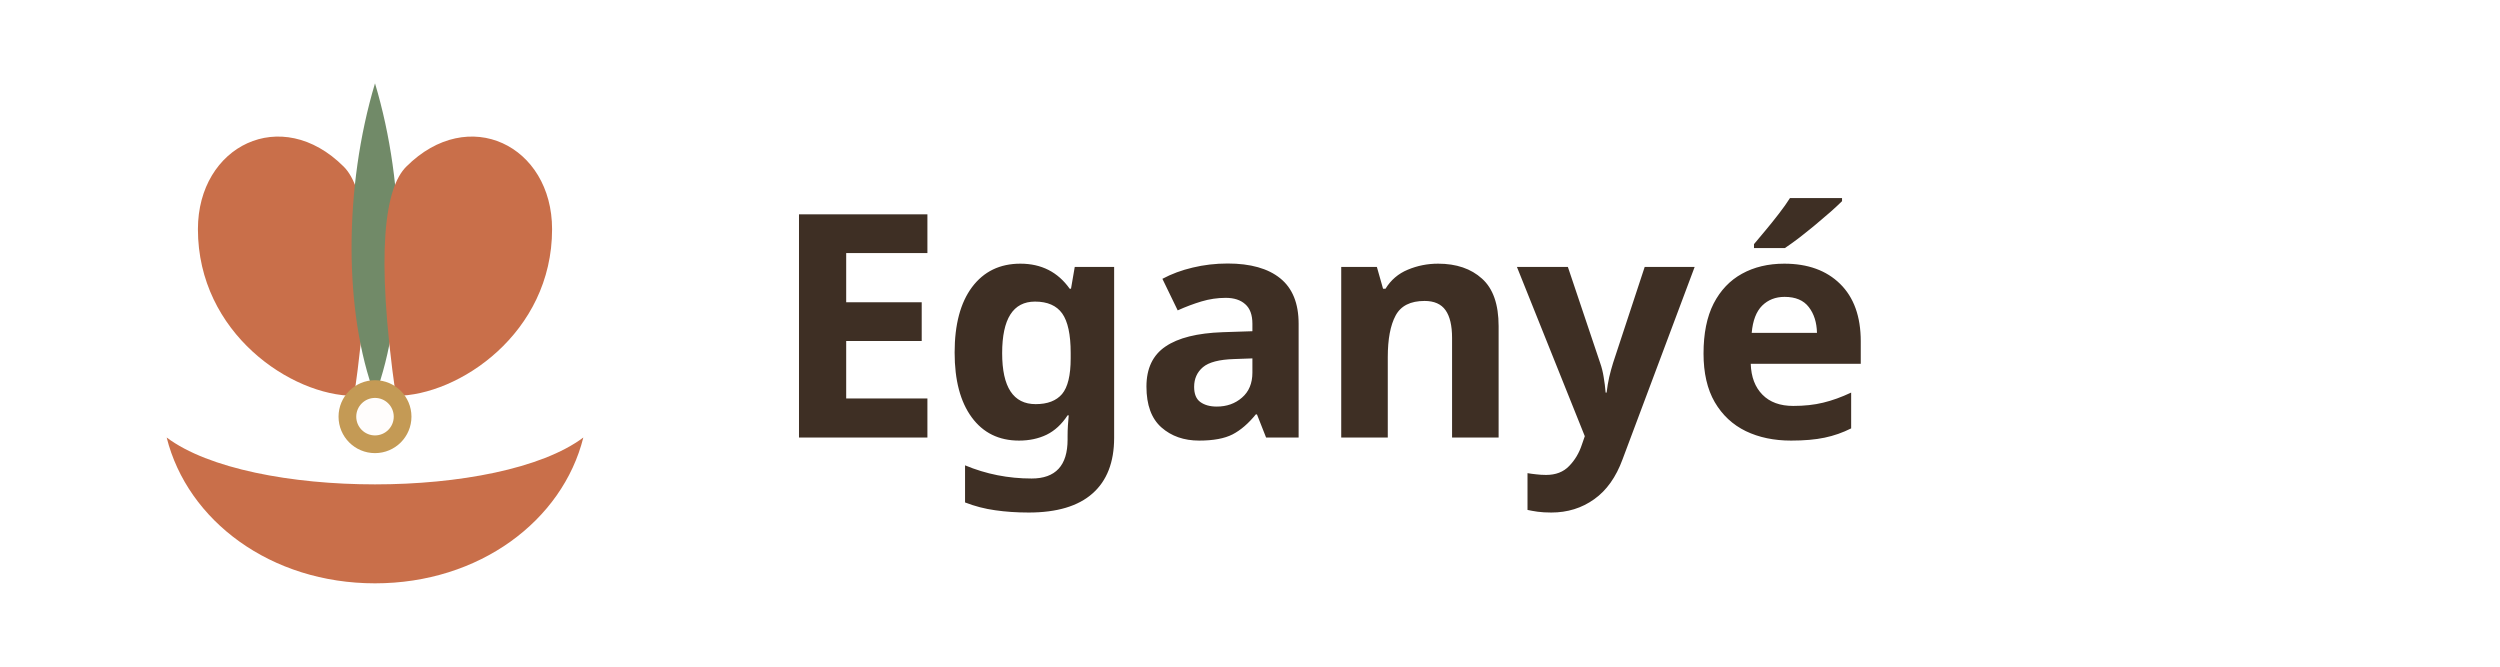
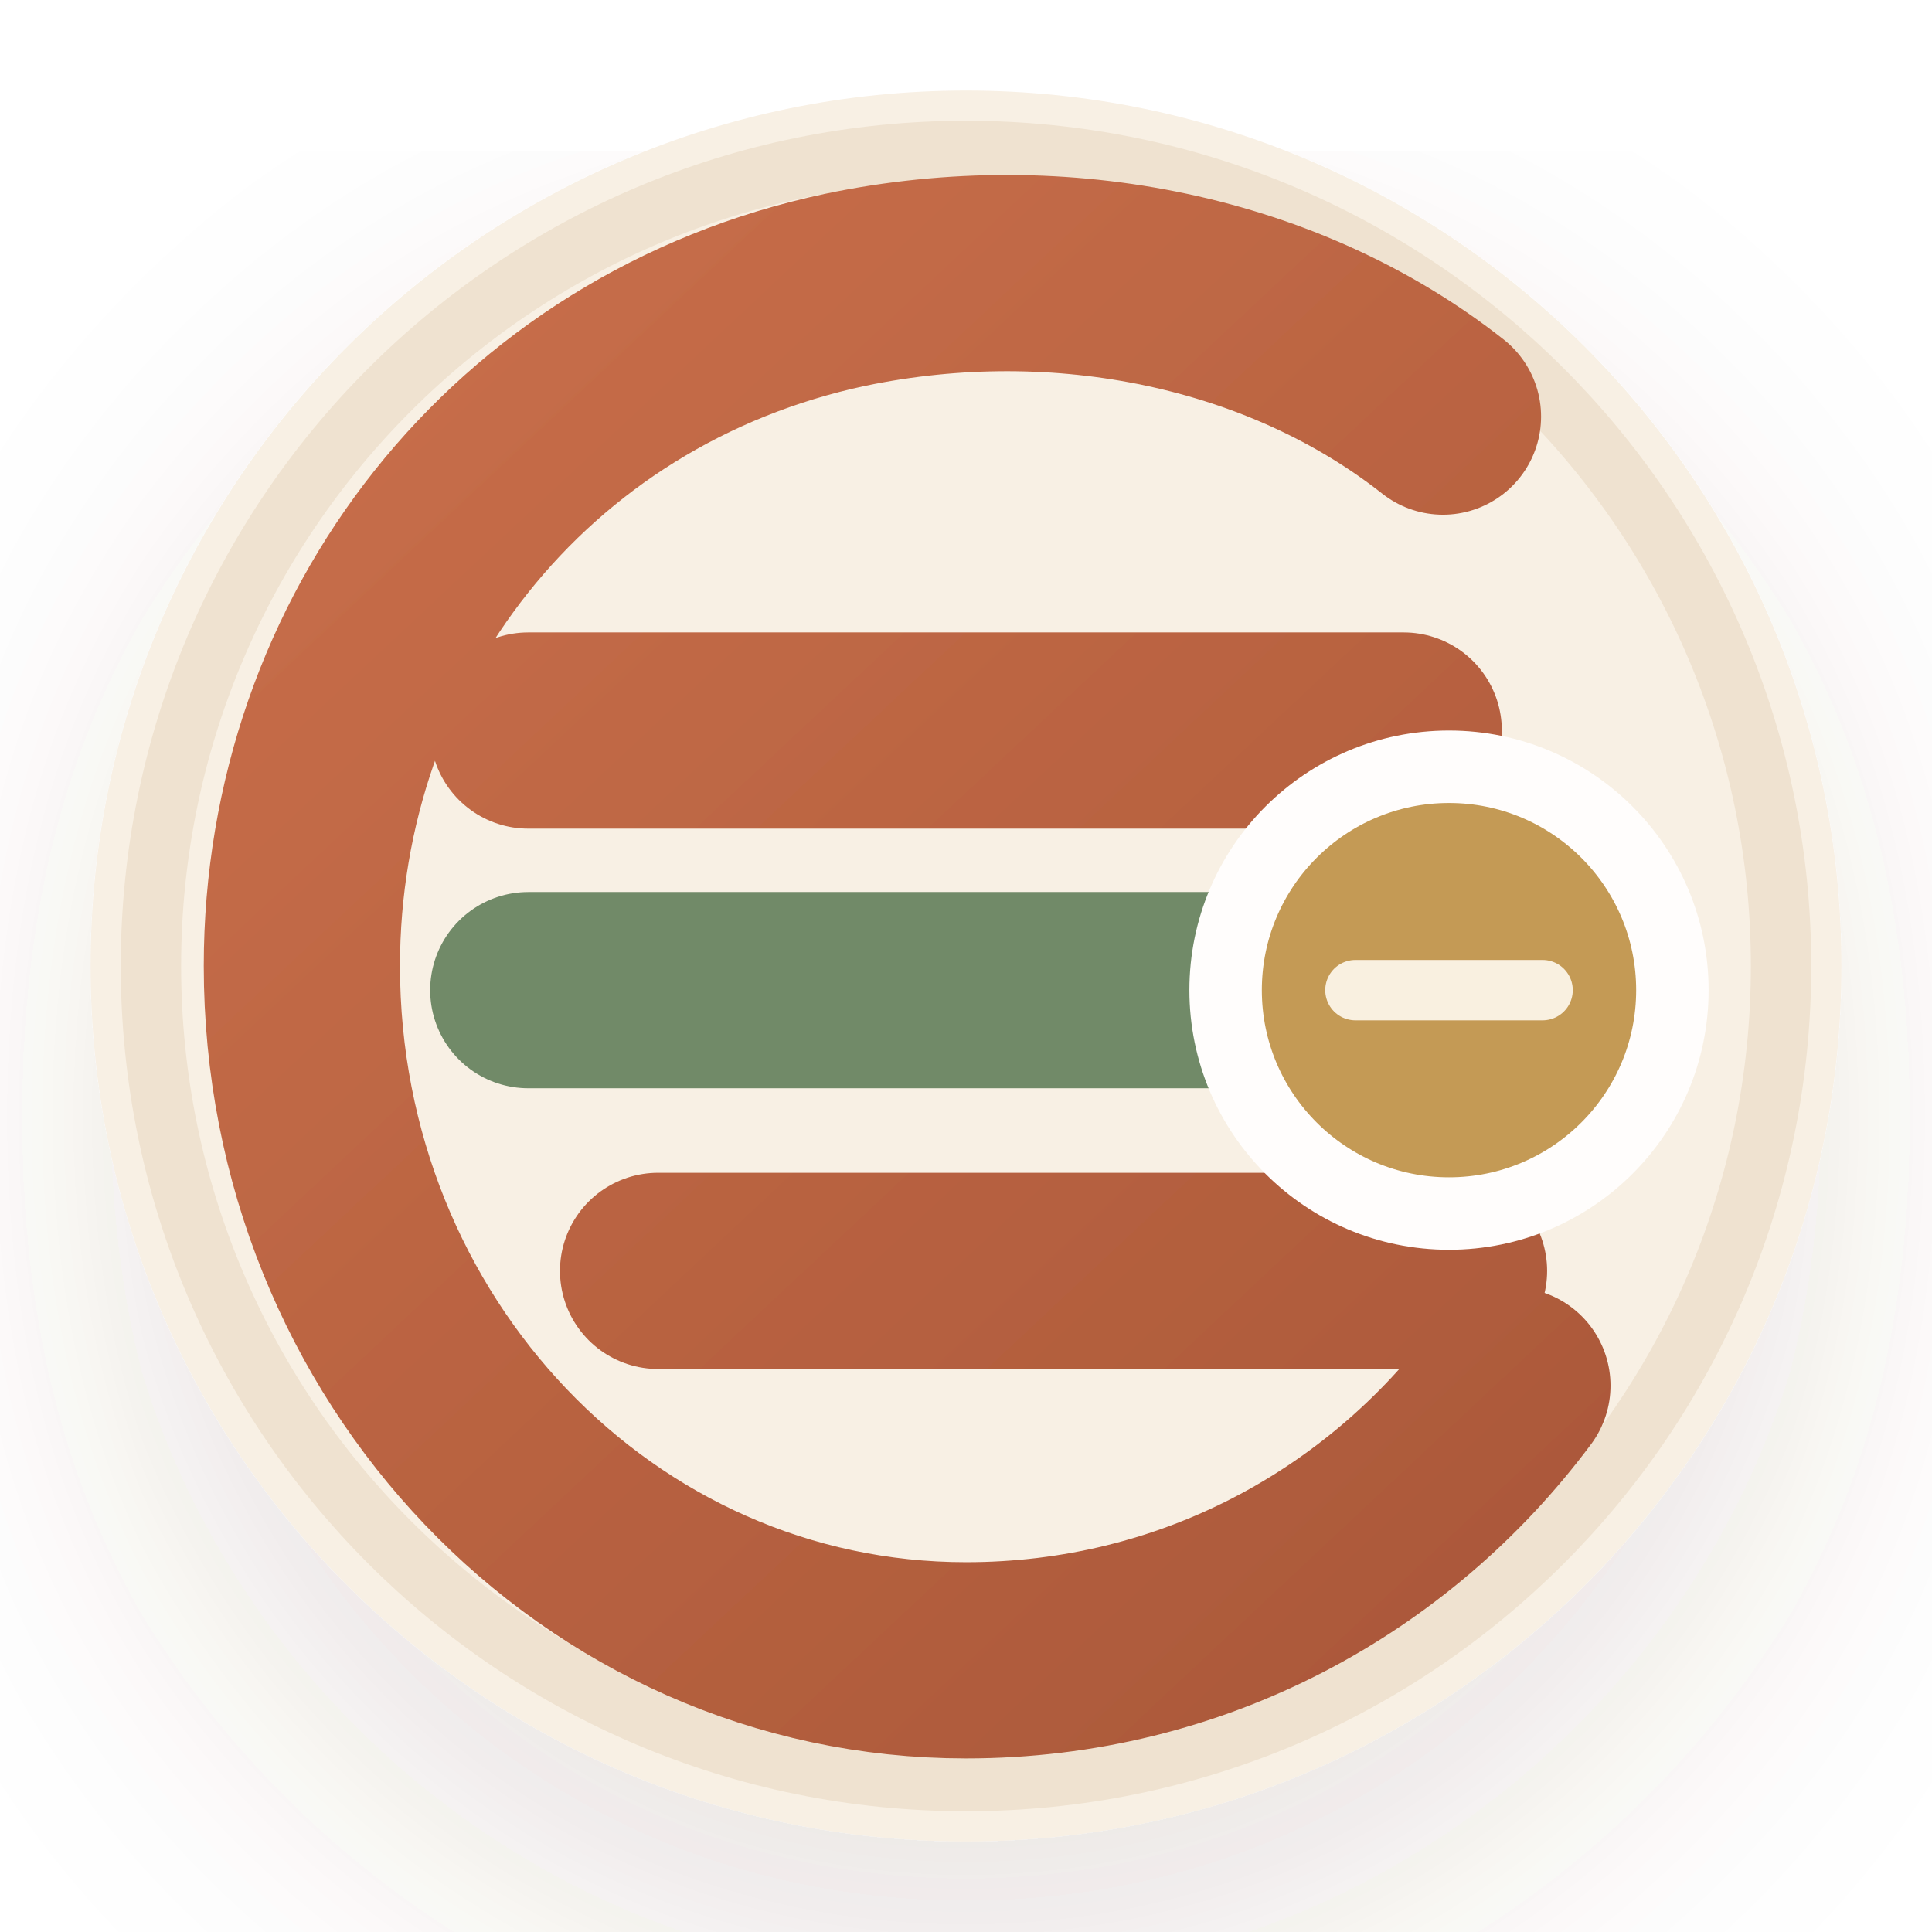
- <svg xmlns="http://www.w3.org/2000/svg" viewBox="0 0 240 64" fill="none">
-   <g transform="translate(4, 0)">
-     <path d="M12 42C14 50 22 56 32 56C42 56 50 50 52 42C44 48 20 48 12 42Z" fill="#C96F4A" />
-     <path d="M30 38C24 38 15 32 15 22C15 14 23 10 29 16C31 18 32 24 30 38Z" fill="#C96F4A" />
-     <path d="M32 38C29 30 29 18 32 8C35 18 35 30 32 38Z" fill="#718A68" />
-     <path d="M34 38C40 38 49 32 49 22C49 14 41 10 35 16C33 18 32 24 34 38Z" fill="#C96F4A" />
-     <circle cx="32" cy="40" r="3.5" fill="#C49A55" />
-     <circle cx="32" cy="40" r="1.8" fill="#FFFDFC" />
+ <svg xmlns="http://www.w3.org/2000/svg" width="64" height="64" viewBox="0 0 64 64" role="img" aria-label="Eganyé">
+   <defs>
+     <filter id="softShadow" x="-20%" y="-20%" width="140%" height="150%" color-interpolation-filters="sRGB">
+       <feDropShadow dx="0" dy="5" stdDeviation="5" flood-color="#6C3A28" flood-opacity=".14" />
+     </filter>
+     <linearGradient id="markTerracotta" x1="10" y1="9" x2="55" y2="57" gradientUnits="userSpaceOnUse">
+       <stop offset="0" stop-color="#C96F4A" />
+       <stop offset="1" stop-color="#A85638" />
+     </linearGradient>
+   </defs>
+   <g filter="url(#softShadow)">
+     <circle cx="32" cy="32" r="29" fill="#F8F0E4" />
+     <circle cx="32" cy="32" r="27" fill="none" stroke="#EFE2D0" stroke-width="2" />
+     <path d="M47.8 13.8C42.6 9.7 35.2 8.1 28 9.6C17.2 11.9 10 21.2 10 32C10 44.7 19.8 55 32 55C39.5 55 46 51.4 50.1 45.9" fill="none" stroke="url(#markTerracotta)" stroke-width="6.5" stroke-linecap="round" />
+     <path d="M17.5 24.2H46.5" stroke="url(#markTerracotta)" stroke-width="6.5" stroke-linecap="round" />
+     <path d="M17.5 32.8H40.5" stroke="#718A68" stroke-width="6.5" stroke-linecap="round" />
+     <path d="M21.8 42.1H48" stroke="url(#markTerracotta)" stroke-width="6.5" stroke-linecap="round" />
+     <circle cx="48" cy="32.8" r="7.4" fill="#C49A55" stroke="#FFFDFC" stroke-width="2.4" />
+     <path d="M44.9 32.8h6.2" stroke="#FFF9F0" stroke-width="2" stroke-linecap="round" opacity=".9" />
  </g>
-   <text x="74" y="42" font-family="Poppins, sans-serif" font-weight="800" font-size="30" fill="#3E2F24" letter-spacing="-0.5">
-     Eganyé
-   </text>
</svg>
